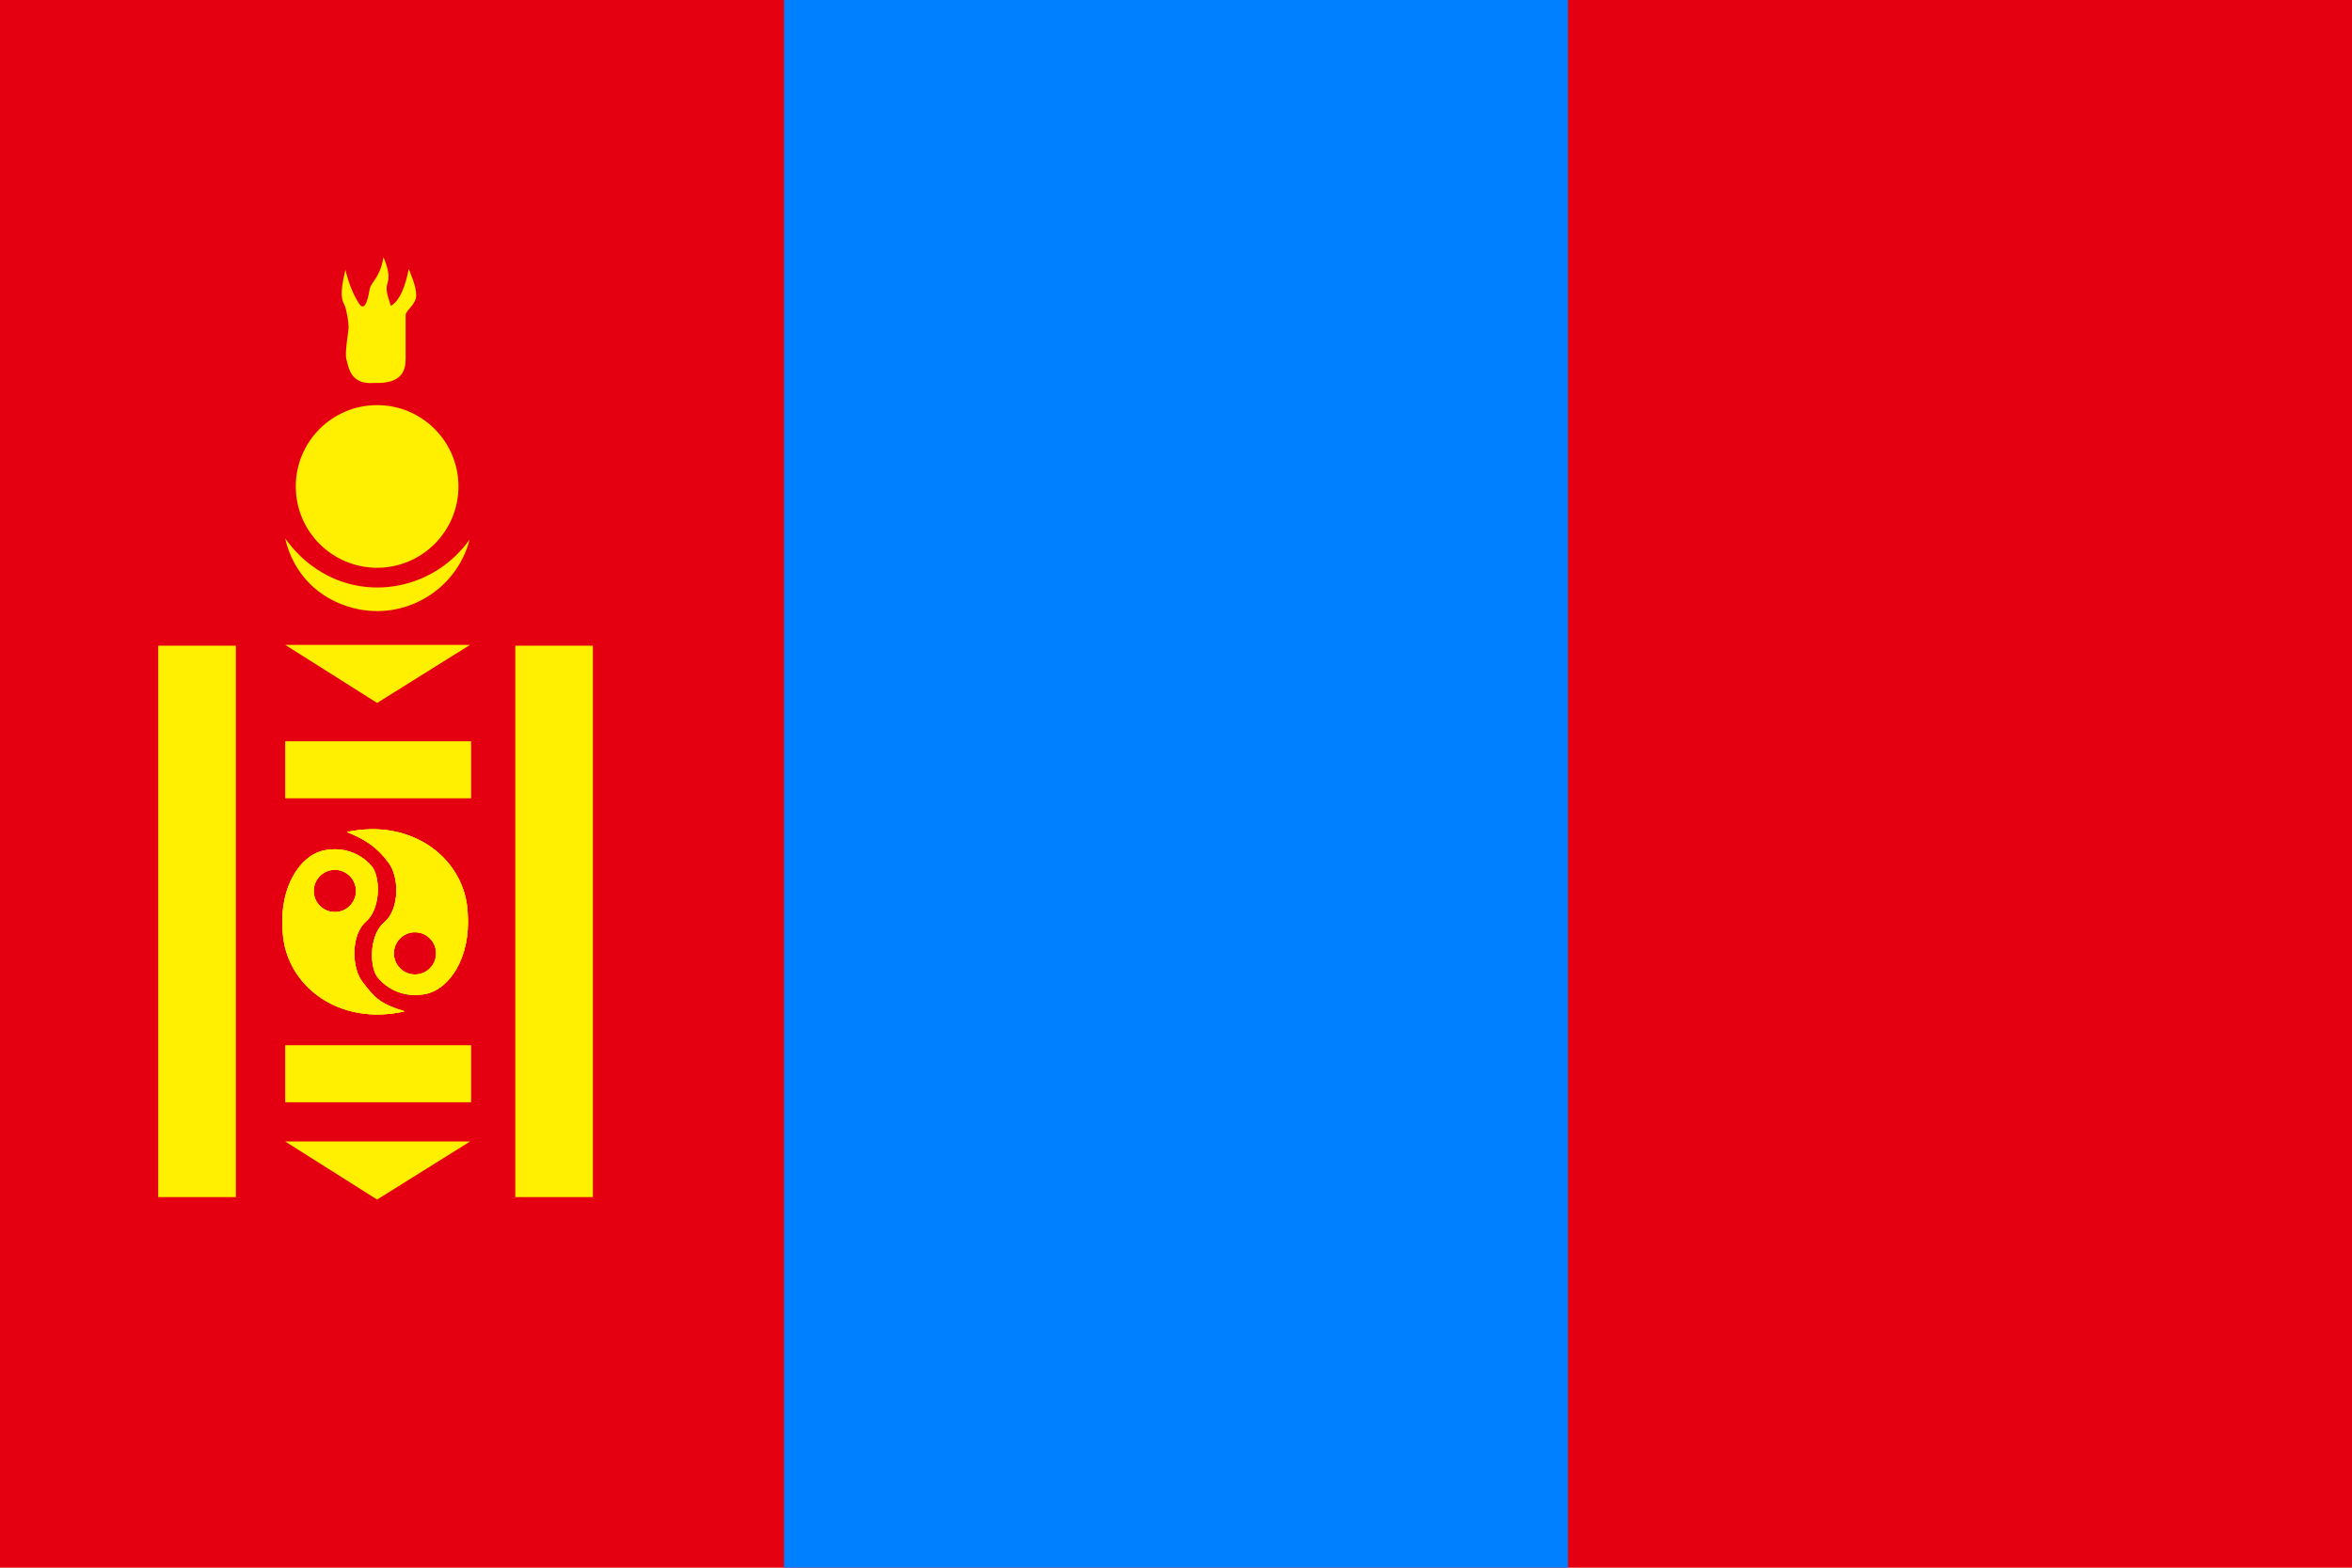
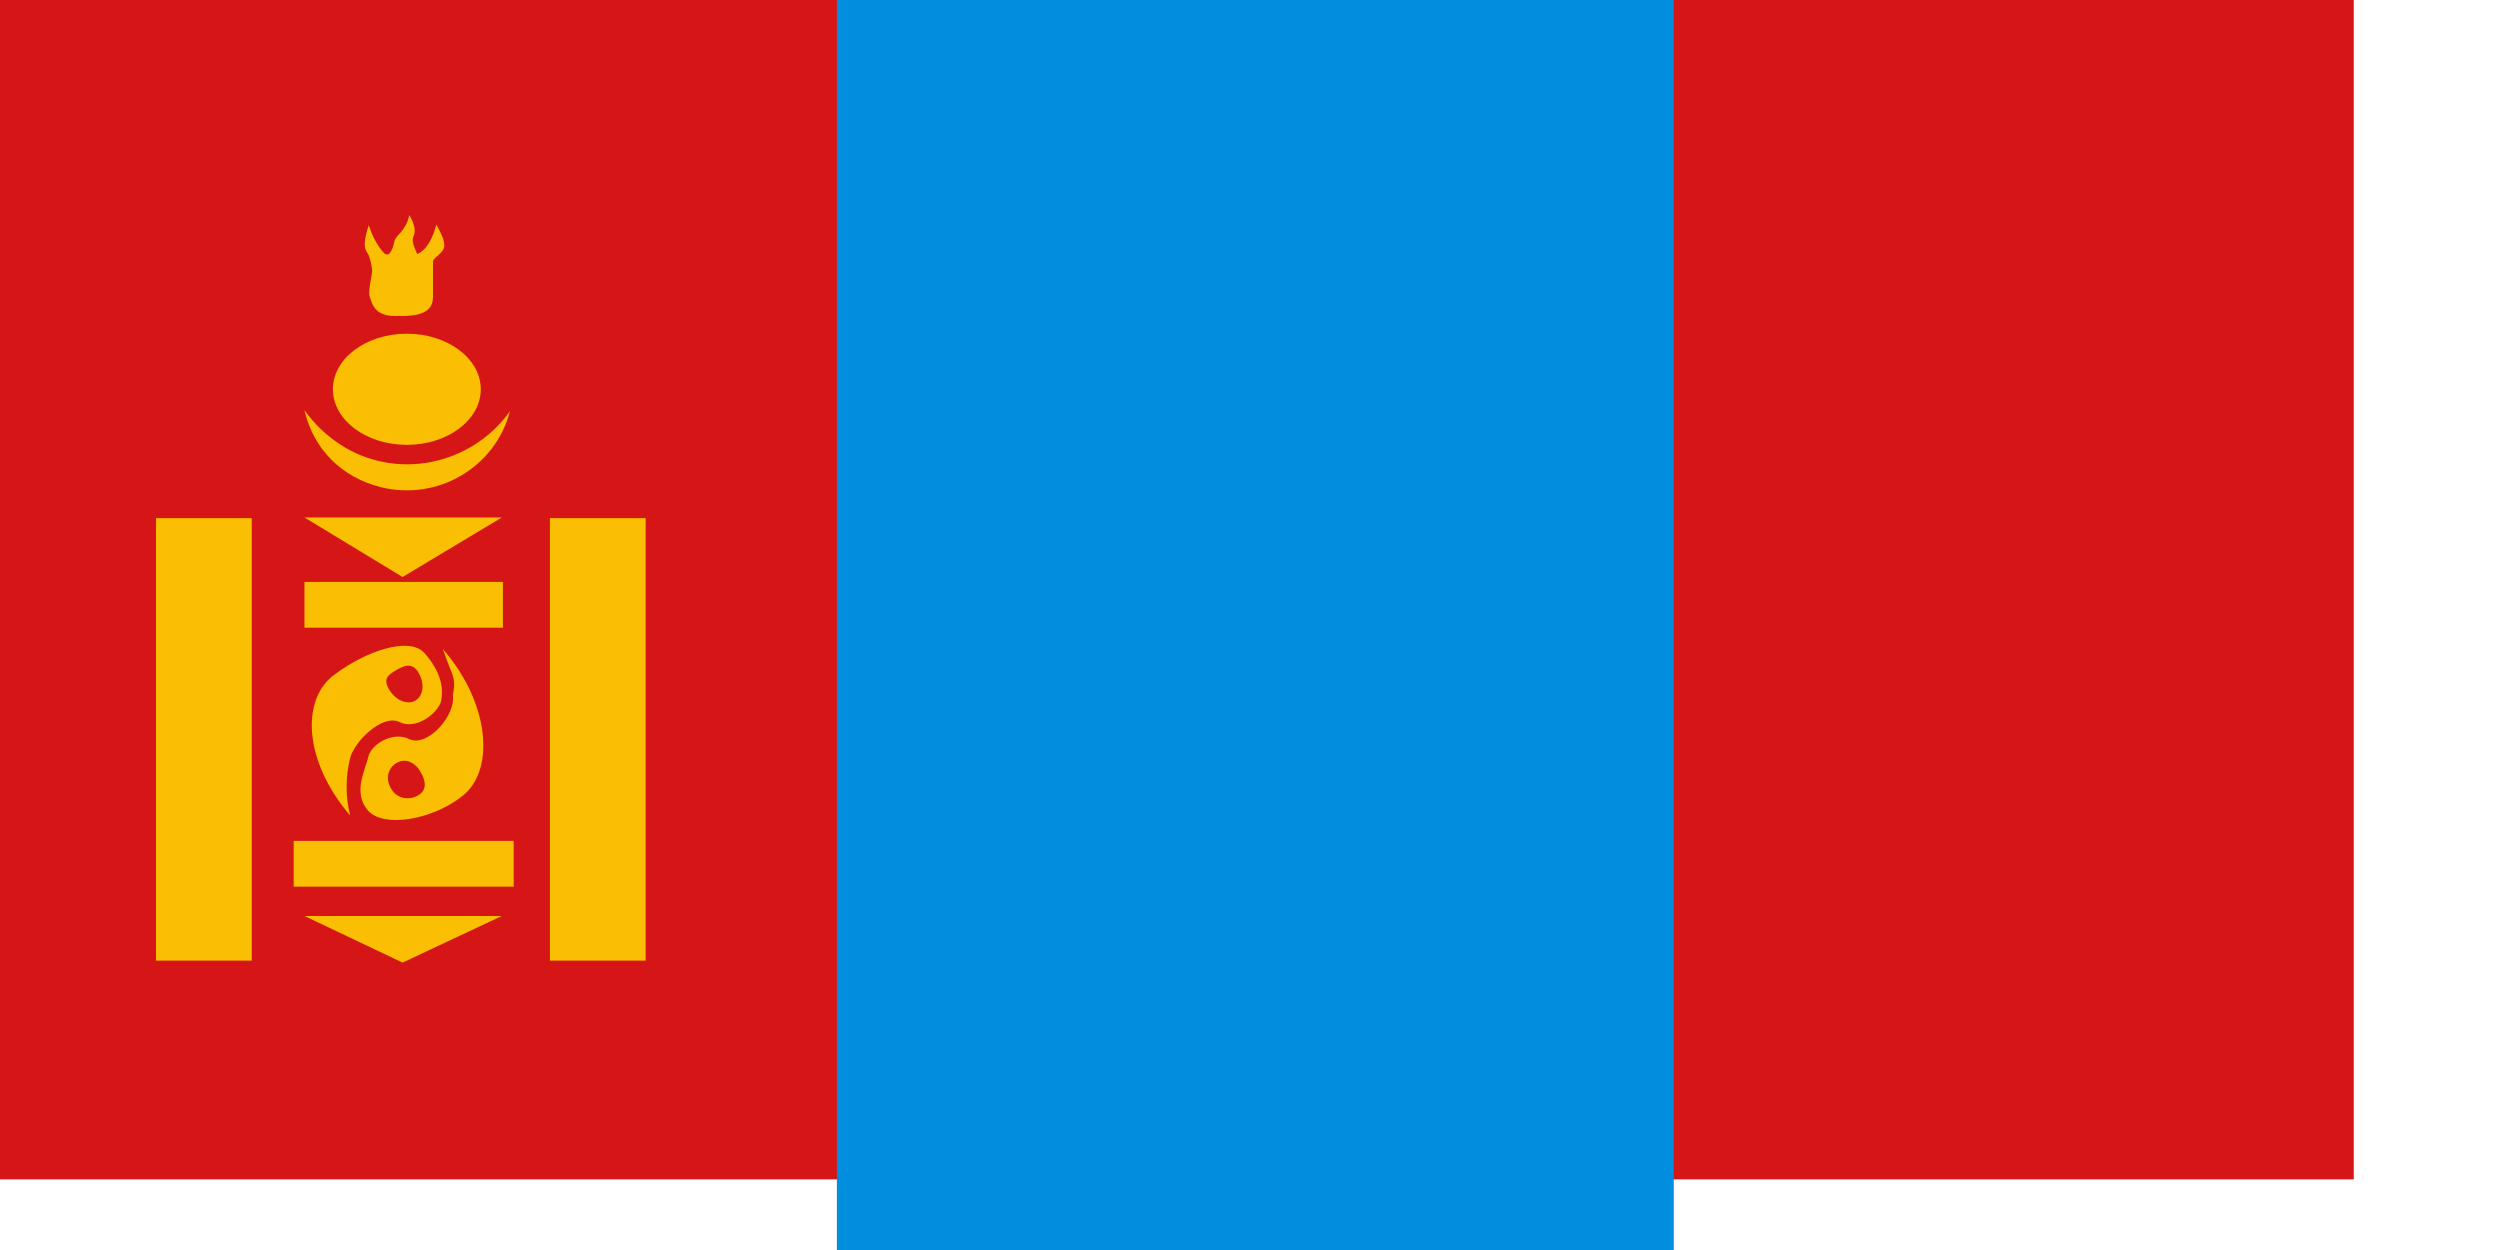
- <svg xmlns="http://www.w3.org/2000/svg" id="svg378" width="300mm" height="200mm">
+ <svg xmlns="http://www.w3.org/2000/svg" id="svg378" width="280mm" height="140mm">
  <defs id="defs380" />
-   <rect style="font-size:12;fill:#e50011;fill-rule:evenodd;stroke-width:1pt;fill-opacity:1;" id="rect171" x="0" y="0" width="300mm" height="200mm" />
-   <rect style="font-size:12;fill:#0080ff;fill-rule:evenodd;stroke-width:1pt;fill-opacity:1;" id="rect403" y="0" width="100mm" height="200mm" x="100mm" />
-   <g id="g253">
-     <path style="fill:#ffef00;fill-rule:evenodd;stroke:none;stroke-opacity:1;stroke-width:1pt;stroke-linejoin:miter;stroke-linecap:butt;fill-opacity:1;" d="M 180.274 184.646 C 193.514 185.155 195.551 179.044 195.551 172.933 C 195.551 166.822 195.551 154.6 195.551 152.054 C 195.551 149.508 200.643 146.962 200.643 142.378 C 200.643 137.795 198.097 132.703 197.079 129.647 C 195.551 137.286 193.005 144.925 188.421 147.471 C 186.384 141.36 185.875 139.323 186.894 136.267 C 187.912 133.212 186.894 128.629 184.857 124.046 C 183.329 133.721 178.746 136.268 178.237 139.323 C 177.727 142.378 176.2 151.036 173.144 146.452 C 170.089 141.869 168.052 136.268 166.524 130.157 C 163.468 142.378 164.996 144.925 166.015 146.962 C 167.033 148.999 168.052 155.11 168.052 157.656 C 168.052 160.202 166.015 170.387 167.033 173.443 C 168.052 176.498 168.561 185.664 180.274 184.646 z " id="path226" />
-     <path style="fill-rule:evenodd;stroke:none;fill:#ffef00;fill-opacity:1;stroke-opacity:1;stroke-width:1pt;stroke-linejoin:miter;stroke-linecap:butt;" id="path227" d="M 221.013 236.08 A 39.212 39.212 0 1 0 142.589,236.08 A 39.212 39.212 0 1 0 221.013 236.08 L 181.801 236.08 z" transform="translate(0,-1.52773)" />
-     <path style="font-size:12;fill:#ffef00;fill-rule:evenodd;stroke:none;stroke-width:1pt;fill-opacity:1;stroke-opacity:1;" d="M 226.422 260.093 C 209.532 283.908 177.003 290.527 152.883 274.562 C 146.525 270.355 141.875 265.644 137.452 259.611 C 141.441 276.731 153.533 288.851 170.266 293.178 C 194.896 299.545 220.054 284.723 226.422 260.093 z " id="path232" />
-     <rect style="font-size:12;fill:#ffef00;fill-rule:evenodd;stroke-width:1pt;fill-opacity:1;stroke:none;stroke-opacity:1;" id="rect233" width="89.627" height="27.499" x="137.497" y="503.987" />
-     <path style="font-size:12;fill:#ffef00;fill-rule:evenodd;stroke-width:1pt;fill-opacity:1;stroke:none;stroke-opacity:1;" d="M 137.497 357.79 L 181.802 385.798 L 226.615 357.79 L 137.497 357.79 z " id="path235" transform="translate(0,-46.8508)" />
-     <path style="font-size:12;fill:#ffef00;fill-rule:evenodd;stroke:none;stroke-width:0.625;fill-opacity:1;stroke-opacity:1;" d="M 171.616 429.594 C 171.616 435.216 167.053 439.779 161.431 439.779 C 155.809 439.779 151.246 435.216 151.246 429.594 C 151.246 423.972 155.809 419.409 161.431 419.409 C 167.053 419.409 171.616 423.972 171.616 429.594 z M 136.267 449.095 C 134.533 427.312 144.883 412.934 155.321 410.243 C 166.015 407.697 174.871 412.098 179.764 418.39 C 183.627 424.712 183.032 438.892 176.348 444.423 C 168.984 451.027 169.443 467.088 174.97 473.749 C 180.689 481.255 183.267 483.996 195.042 487.648 C 163.109 494.936 137.573 475.011 136.267 449.095 z M 189.875 459.551 C 189.95 453.929 194.574 449.428 200.195 449.504 C 205.817 449.579 210.318 454.203 210.243 459.824 C 210.167 465.446 205.543 469.947 199.922 469.872 C 194.3 469.796 189.799 465.172 189.875 459.551 z M 225.482 440.526 C 226.924 462.33 216.382 476.568 205.908 479.119 C 195.181 481.521 186.385 477.002 181.577 470.645 C 177.799 464.271 178.584 450.101 185.342 444.66 C 192.794 438.155 192.546 422.439 187.109 415.705 C 181.491 408.123 175.694 404.623 167.23 401.188 C 199.258 394.329 224.524 414.595 225.482 440.526 z " id="path246" />
-     <path style="font-size:12;fill:#ffef00;fill-rule:evenodd;stroke:none;stroke-width:0.625;fill-opacity:1;stroke-opacity:1;" d="M 171.616 429.594 C 171.616 435.216 167.053 439.779 161.431 439.779 C 155.809 439.779 151.246 435.216 151.246 429.594 C 151.246 423.972 155.809 419.409 161.431 419.409 C 167.053 419.409 171.616 423.972 171.616 429.594 z M 136.267 449.095 C 134.533 427.312 144.883 412.934 155.321 410.243 C 166.015 407.697 174.871 412.098 179.764 418.39 C 183.627 424.712 183.032 438.892 176.348 444.423 C 168.984 451.027 169.443 467.088 174.97 473.749 C 180.689 481.255 183.267 483.996 195.042 487.648 C 163.109 494.936 137.573 475.011 136.267 449.095 z M 189.875 459.551 C 189.95 453.929 194.574 449.428 200.195 449.504 C 205.817 449.579 210.318 454.203 210.243 459.824 C 210.167 465.446 205.543 469.947 199.922 469.872 C 194.3 469.796 189.799 465.172 189.875 459.551 z M 225.482 440.526 C 226.924 462.33 216.382 476.568 205.908 479.119 C 195.181 481.521 186.385 477.002 181.577 470.645 C 177.799 464.271 178.584 450.101 185.342 444.66 C 192.794 438.155 192.546 422.439 187.109 415.705 C 181.491 408.123 175.694 404.623 167.23 401.188 C 199.258 394.329 224.524 414.595 225.482 440.526 z " id="path247" />
-     <path style="font-size:12;fill:#ffef00;fill-rule:evenodd;stroke:none;stroke-width:0.625;fill-opacity:1;stroke-opacity:1;" d="M 171.616 429.594 C 171.616 435.216 167.053 439.779 161.431 439.779 C 155.809 439.779 151.246 435.216 151.246 429.594 C 151.246 423.972 155.809 419.409 161.431 419.409 C 167.053 419.409 171.616 423.972 171.616 429.594 z M 136.267 449.095 C 134.533 427.312 144.883 412.934 155.321 410.243 C 166.015 407.697 174.871 412.098 179.764 418.39 C 183.627 424.712 183.032 438.892 176.348 444.423 C 168.984 451.027 169.443 467.088 174.97 473.749 C 180.689 481.255 183.267 483.996 195.042 487.648 C 163.109 494.936 137.573 475.011 136.267 449.095 z M 189.875 459.551 C 189.95 453.929 194.574 449.428 200.195 449.504 C 205.817 449.579 210.318 454.203 210.243 459.824 C 210.167 465.446 205.543 469.947 199.922 469.872 C 194.3 469.796 189.799 465.172 189.875 459.551 z M 225.482 440.526 C 226.924 462.33 216.382 476.568 205.908 479.119 C 195.181 481.521 186.385 477.002 181.577 470.645 C 177.799 464.271 178.584 450.101 185.342 444.66 C 192.794 438.155 192.546 422.439 187.109 415.705 C 181.491 408.123 175.694 404.623 167.23 401.188 C 199.258 394.329 224.524 414.595 225.482 440.526 z " id="path248" />
-     <rect style="font-size:12;fill:#ffef00;fill-rule:evenodd;stroke-width:1pt;fill-opacity:1;stroke:none;stroke-opacity:1;" id="rect249" width="89.627" height="27.499" x="137.497" y="357.43" transform="translate(0,-2.39695e-05)" />
-     <path style="font-size:12;fill:#ffef00;fill-rule:evenodd;stroke-width:1pt;fill-opacity:1;stroke:none;stroke-opacity:1;" d="M 137.497 357.79 L 181.802 385.798 L 226.615 357.79 L 137.497 357.79 z " id="path250" transform="translate(0,192.611)" />
-     <rect style="font-size:12;fill:#ffef00;fill-rule:evenodd;stroke-width:1pt;fill-opacity:1;stroke:none;stroke-opacity:1;" id="rect251" width="37.414" height="265.88" x="76.281" y="311.338" />
-     <rect style="font-size:12;fill:#ffef00;fill-rule:evenodd;stroke-width:1pt;fill-opacity:1;stroke:none;stroke-opacity:1;" id="rect252" width="37.414" height="265.88" x="248.405" y="311.338" />
-   </g>
+   <rect style="font-size:12;fill:#d61517;fill-rule:evenodd;stroke-width:1pt;fill-opacity:1;" id="rect171" x="0" y="-0" width="996.357" height="499.236" />
+   <rect style="font-size:12;fill:#018edf;fill-rule:evenodd;stroke-width:1pt;fill-opacity:1;" id="rect403" y="0" width="100mm" height="200mm" x="100mm" transform="matrix(0.937314,0,0,0.704478,0,-1.525879e-5)" />
+   <path style="font-size:12;fill:#ffd700;fill-rule:evenodd;stroke-width:1pt;fill-opacity:0.867;" d="M 180.274 184.646 C 193.514 185.155 195.551 179.044 195.551 172.933 C 195.551 166.822 195.551 154.6 195.551 152.054 C 195.551 149.508 200.643 146.962 200.643 142.378 C 200.643 137.795 198.097 132.703 197.079 129.647 C 195.551 137.286 193.005 144.925 188.421 147.471 C 186.384 141.36 185.875 139.323 186.894 136.267 C 187.912 133.212 186.894 128.629 184.857 124.046 C 183.329 133.721 178.746 136.268 178.237 139.323 C 177.727 142.378 176.2 151.036 173.144 146.452 C 170.089 141.869 168.052 136.268 166.524 130.157 C 163.468 142.378 164.996 144.925 166.015 146.962 C 167.033 148.999 168.052 155.11 168.052 157.656 C 168.052 160.202 166.015 170.387 167.033 173.443 C 168.052 176.498 168.561 185.664 180.274 184.646 z " id="path226" transform="matrix(0.937314,0,0,0.704478,0,3.644928)" />
+   <path style="font-size:12;fill:#ffd700;fill-rule:evenodd;stroke-width:1pt;fill-opacity:0.867;" id="path227" d="M 221.013 236.08 A 39.212 39.212 0 1 0 142.589,236.08 A 39.212 39.212 0 1 0 221.013 236.08 L 181.801 236.08 z" transform="matrix(0.798177,0,0,0.599904,27.1062,23.156)" />
+   <path style="font-size:12;fill:#ffd700;fill-rule:evenodd;stroke-width:1pt;fill-opacity:0.867;" d="M 226.422 260.093 C 209.532 283.908 177.003 290.527 152.883 274.562 C 146.525 270.355 141.875 265.644 137.452 259.611 C 141.441 276.731 153.533 288.851 170.266 293.178 C 194.896 299.545 220.054 284.723 226.422 260.093 z " id="path232" transform="matrix(0.978282,0,0,0.9693,-5.631165,-78.03106)" />
+   <rect style="font-size:12;fill:#ffd700;fill-rule:evenodd;stroke-width:1pt;fill-opacity:0.867;" id="rect233" width="93.121" height="19.373" x="124.322" y="355.959" />
+   <path style="font-size:12;fill:#ffd700;fill-rule:evenodd;stroke-width:1pt;fill-opacity:0.867;" d="M 137.497 357.79 L 181.802 385.798 L 226.615 357.79 L 137.497 357.79 z " id="path235" transform="matrix(0.937314,0,0,0.899687,0,-102.8492)" />
+   <rect style="font-size:12;fill:#ffd700;fill-rule:evenodd;stroke-width:1pt;fill-opacity:0.867;" id="rect249" width="84.009" height="19.373" x="128.878" y="246.334" />
+   <path style="font-size:12;fill:#ffd700;fill-rule:evenodd;stroke-width:1pt;fill-opacity:0.867;" d="M 137.497 357.79 L 181.802 385.798 L 226.615 357.79 L 137.497 357.79 z " id="path250" transform="matrix(0.937314,0,0,0.704478,0,135.6902)" />
+   <rect style="font-size:12;fill:#ffd700;fill-rule:evenodd;stroke-width:1pt;fill-opacity:0.867;" id="rect251" width="40.536" height="187.307" x="66.032" y="219.331" />
+   <rect style="font-size:12;fill:#ffd700;fill-rule:evenodd;stroke-width:1pt;fill-opacity:0.867;" id="rect612" width="40.536" height="187.307" x="232.788" y="219.331" />
+   <path style="font-size:12;fill:#ffd700;fill-rule:evenodd;stroke-width:0.625;fill-opacity:0.867;" d="M 219.003 427.256 C 220.445 449.06 216.382 476.568 205.908 479.119 C 195.181 481.521 188.043 478.353 183.235 471.996 C 179.457 465.622 178.584 450.101 185.342 444.66 C 192.794 438.155 188.265 414.402 182.828 407.668 C 177.21 400.086 169.433 393.456 160.969 390.021 C 192.997 383.162 218.045 401.325 219.003 427.256 z M 189.875 459.551 C 189.95 453.929 194.574 449.428 200.195 449.504 C 205.817 449.579 206.191 453.341 206.117 458.962 C 206.04 464.584 205.543 469.947 199.922 469.872 C 194.3 469.796 189.799 465.172 189.875 459.551 z M 141.919 452.316 C 140.185 430.533 148.115 403.433 158.553 400.742 C 169.247 398.196 174.871 412.098 179.764 418.39 C 183.627 424.712 183.032 438.892 176.348 444.423 C 168.984 451.027 174.553 475.8 183.262 480.502 C 188.98 488.008 191.423 486.09 203.198 489.742 C 171.265 497.03 143.225 478.232 141.919 452.316 z M 170.279 430.022 C 170.279 435.644 167.053 439.779 161.431 439.779 C 155.809 439.779 152.7 436.934 152.699 431.312 C 152.7 425.69 155.809 419.409 161.431 419.409 C 167.053 419.409 170.279 424.4 170.279 430.022 z " id="path633" transform="matrix(-0.489416,-0.799394,0.600818,-0.367841,-7.320761,617.3574)" />
</svg>
